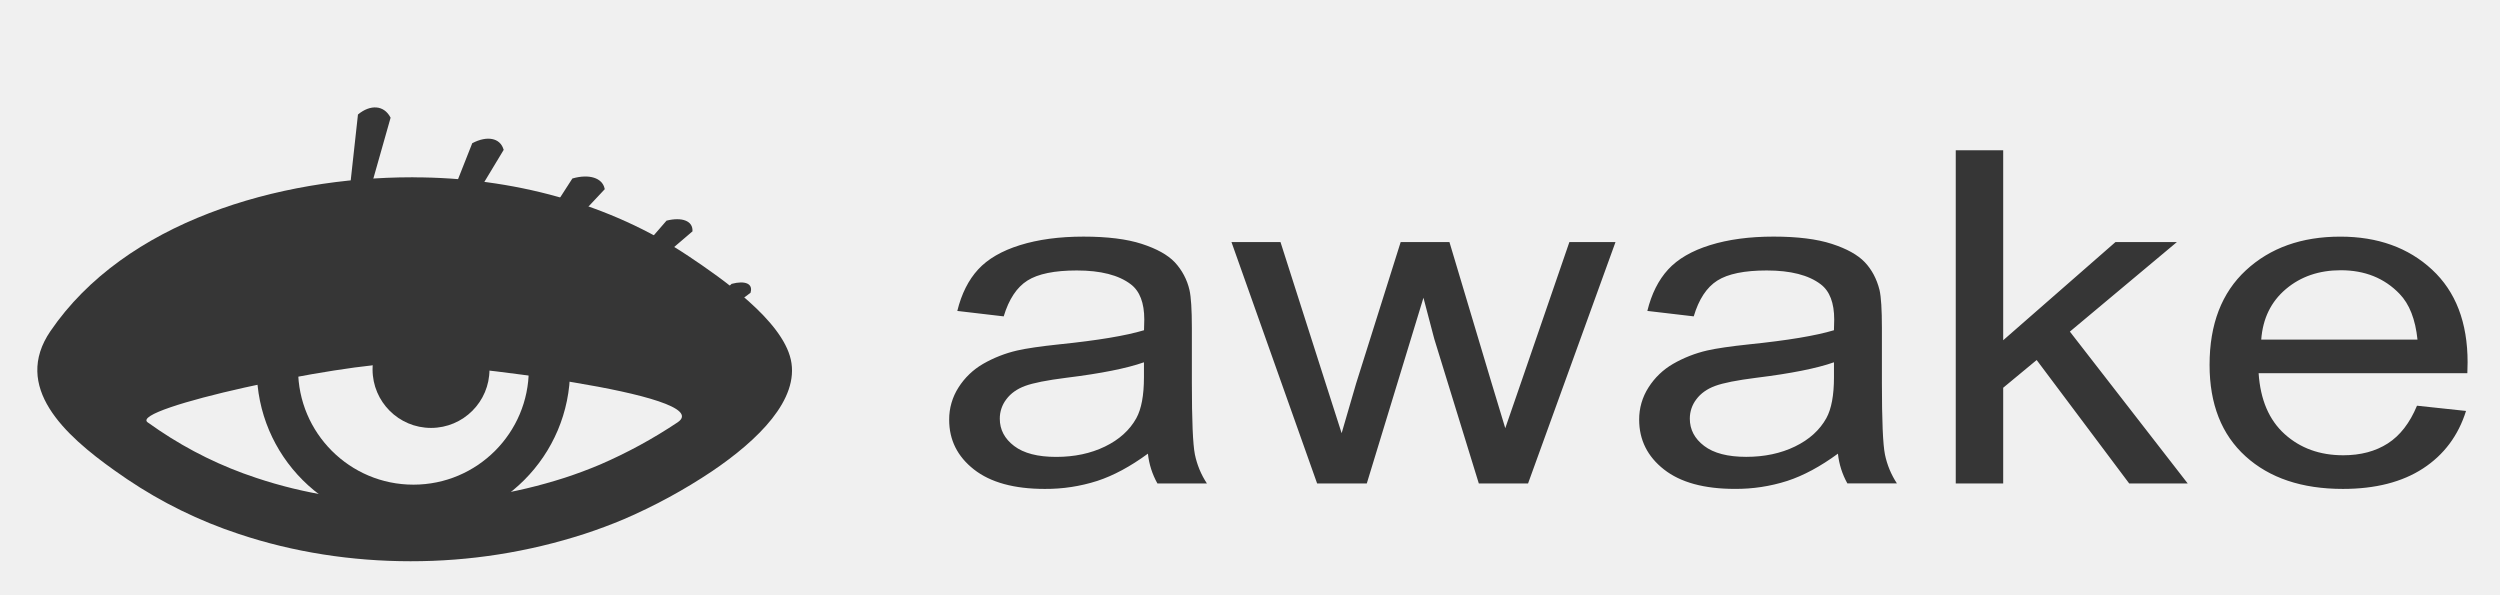
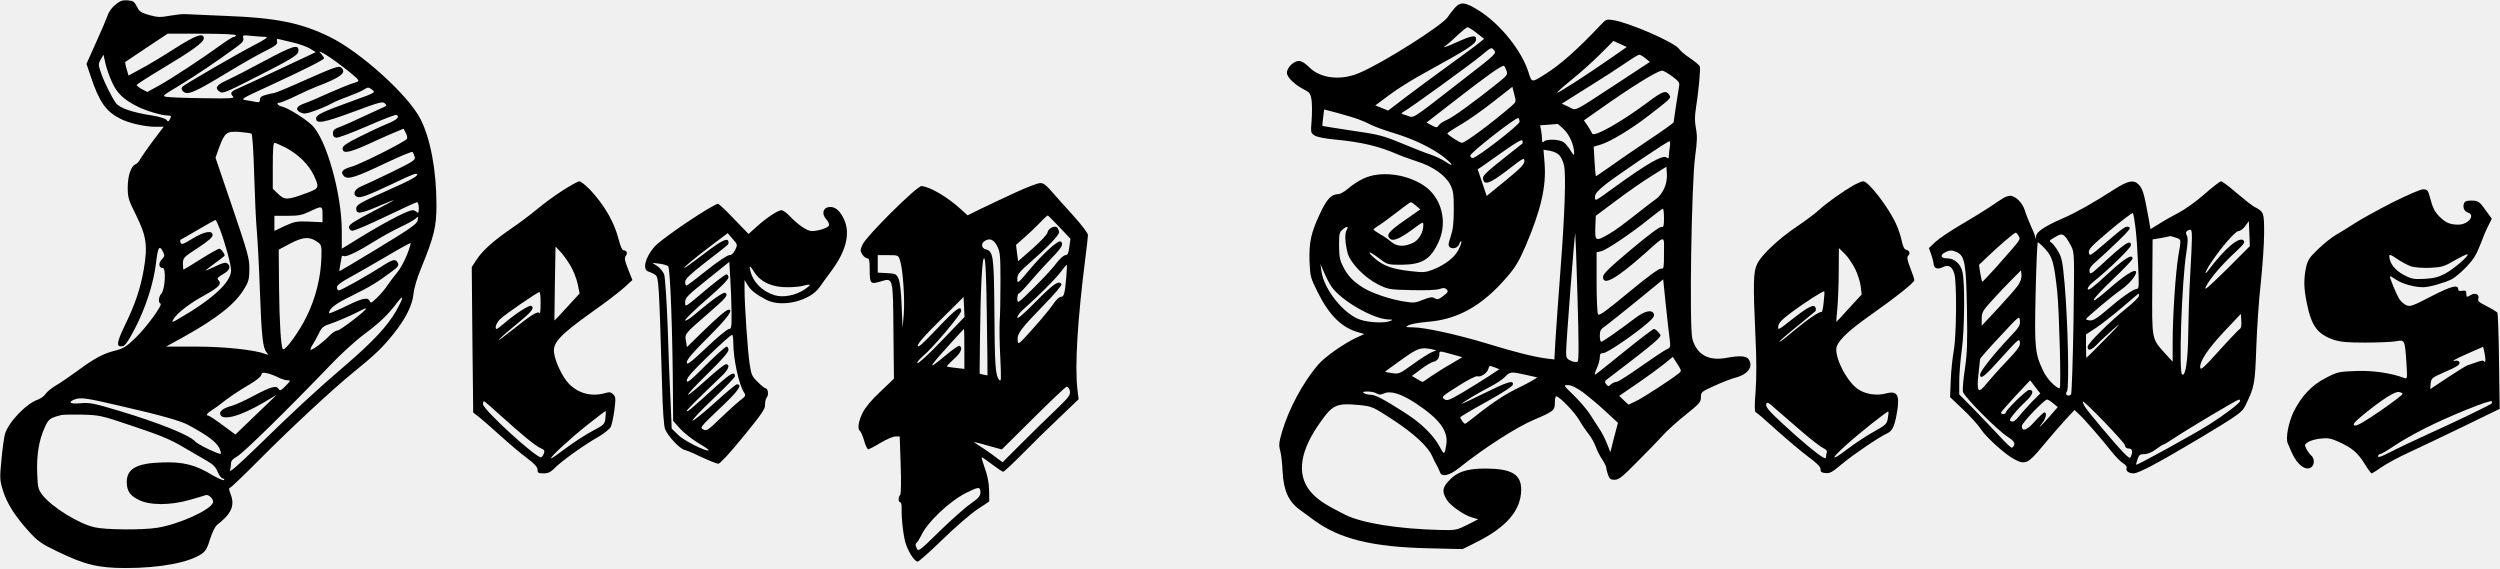
- <svg xmlns="http://www.w3.org/2000/svg" viewBox="0 0 2030 483">
-   <circle cx="328.32" cy="269.5" r="25.29" fill="#fff" />
-   <path d="M328.63 295c36.15 0 255.14 25.28 221.65 47.9a396.64 396.64 0 0 1-63.11 34.36c-9.31 3.93-18.92 7.52-28.61 10.68a411 411 0 0 1-126.22 19.78c-43.44 0-85.26-6.62-124.29-19.69a321 321 0 0 1-78.77-38.58 586.35 586.35 0 0 1-9.36-6.49c-15.84-11.23 155.9-48 207.65-48m8.06-151h-1.06c-108.74 0-233 36.16-293.6 124.9C10 314.2 52.29 353.14 93.16 382.12c3.39 2.4 6.77 4.74 10.1 7a368.89 368.89 0 0 0 90.55 44.43c44.41 14.87 92 22.18 139.53 22.18a456.21 456.21 0 0 0 141.15-22.17q16.49-5.38 32.33-12.07a445 445 0 0 0 71.33-38.82c37.52-25.34 71.17-58.4 64-90.66C635 260 586 226 559.48 208.24 494.84 164.93 415.47 144 335.63 144z" fill="#363636" />
-   <circle cx="349.99" cy="300" r="47.47" fill="#363636" />
-   <circle cx="335.71" cy="299.87" r="110.44" fill="none" stroke="#363636" stroke-miterlimit="10" stroke-width="33.535" />
-   <path d="M932.1 368.37q-21.4 15.69-41.19 22.15a136.37 136.37 0 0 1-42.49 6.48q-37.42 0-57.57-15.8t-20.12-40.33a47.9 47.9 0 0 1 7.6-26.29 57.89 57.89 0 0 1 19.91-19.1A101.15 101.15 0 0 1 826 284.59q11.34-2.58 34.24-5 46.66-4.78 68.7-11.44c.14-4.55.22-7.44.22-8.67q0-20.3-10.92-28.61-14.76-11.25-43.87-11.25-27.18 0-40.13 8.21T815 256.9l-37.67-4.42q5.13-20.86 16.91-33.68t34-19.75q22.25-6.92 51.57-6.92 29.11 0 47.3 5.9t26.75 14.86a49.29 49.29 0 0 1 12 22.61q1.92 8.49 1.93 30.63v44.29q0 46.33 2.46 58.6a67.46 67.46 0 0 0 9.75 23.53h-40.19a63.21 63.21 0 0 1-7.71-24.18zm-3.21-74.19q-21 7.4-62.92 12.55-23.75 3-33.6 6.65t-15.19 10.79a25.61 25.61 0 0 0-5.35 15.83q0 13.29 11.66 22.15t34.14 8.85q22.25 0 39.59-8.4t25.47-23q6.19-11.25 6.2-33.22zM1069.5 392.55l-69.55-196h39.81l36.16 113.13 13.49 42.07q.85-3.13 11.77-40.41l36.17-114.79h39.59l34 113.68 11.34 37.46 13.06-37.83 39-113.31h37.45l-71 196h-40l-36.17-117.38-8.78-33.4-46 150.78zM1492.4 368.37q-21.4 15.69-41.2 22.15a136.3 136.3 0 0 1-42.48 6.46q-37.46 0-57.57-15.78T1331 340.87a47.82 47.82 0 0 1 7.6-26.29 57.86 57.86 0 0 1 19.9-19.1 101.35 101.35 0 0 1 27.72-10.89q11.34-2.58 34.24-5 46.66-4.78 68.7-11.44c.14-4.55.22-7.44.22-8.67q0-20.3-10.92-28.61-14.76-11.25-43.87-11.25-27.18 0-40.13 8.21t-19.15 29.06l-37.67-4.42q5.13-20.86 16.91-33.68t34-19.75q22.26-6.92 51.58-6.92 29.1 0 47.3 5.9t26.75 14.86q8.57 9 12 22.61 1.92 8.49 1.92 30.63v44.29q0 46.33 2.47 58.6a67.46 67.46 0 0 0 9.73 23.53h-40.23a63 63 0 0 1-7.67-24.17zm-3.21-74.19q-21 7.4-62.92 12.55-23.76 3-33.6 6.65t-15.19 10.79a25.61 25.61 0 0 0-5.35 15.78q0 13.29 11.66 22.15t34.13 8.86q22.26 0 39.6-8.4t25.47-23q6.19-11.25 6.2-33.22zM1588.07 392.55V122h38.52v154.28l91.17-79.72h49.87l-86.89 72.71 95.67 123.28h-47.52l-75.12-100.21-27.18 22.51v77.7zM1962.6 329.43l39.81 4.25q-9.42 30.07-34.89 46.69T1902.46 397q-49.86 0-79.08-26.49t-29.21-74.28q0-49.45 29.53-76.77t76.62-27.31q45.59 0 74.48 26.76t28.89 75.29c0 2-.07 4.93-.21 8.86H1834q2.13 32.29 21.18 49.46t47.52 17.16q21.18 0 36.16-9.59t23.74-30.66zm-126.48-53.7H1963q-2.57-24.74-14.55-37.1-18.42-19.19-47.73-19.19-26.54 0-44.62 15.32t-19.98 40.97zM609.43 237.74l-67.73 50.68c-4 3-10 .73-6.56-2.52l58.94-55.41c11.06-2.92 17.41-.09 15.42 6.86zM562.32 187.84l-66.46 56.83c-4 3.39-12 .61-8.82-3.06l54.2-62.47h.06c12.57-3.11 21.24.3 21 8.26zM491.06 153.62l-60.83 64.78c-3.64 3.87-13.52 1.13-10.85-3l45.4-70.48h.06c13.5-3.89 24.27-.5 26.12 8.23zM409 121.67l-48.08 79.7c-2.87 4.76-12.38 3.3-10.44-1.6l33-83.52h.06c12-6.3 22.44-4.27 25.27 4.92zM317.17 95.57l-26.23 92.51c-1.56 5.52-11.3 5.15-10.69-.41l10.42-94.74h.05c10.15-8.35 20.94-7.47 26.15 2.13z" fill="#363636" />
+ <svg xmlns="http://www.w3.org/2000/svg" version="1.0" width="1558pt" height="354pt" viewBox="0 0 1558 354" preserveAspectRatio="xMidYMid meet">
+   <g transform="translate(0,354) scale(0.1,-0.1)" fill="#000000" stroke="none">
+     <path d="M718 3510 c-21 -17 -42 -47 -48 -68 -7 -20 -39 -96 -72 -168 l-59 -132 25 -74 c54 -163 95 -222 186 -268 52 -27 153 -50 217 -50 l53 0 -66 -87 c-36 -49 -72 -100 -80 -114 -7 -15 -20 -29 -28 -32 -29 -11 -49 -69 -50 -142 0 -65 3 -78 53 -178 64 -130 72 -189 47 -336 -21 -121 -55 -220 -118 -349 -51 -106 -55 -136 -16 -130 17 2 35 27 75 103 70 134 120 288 135 414 12 103 21 118 45 70 10 -20 9 -27 -9 -46 -22 -23 -19 -53 6 -53 22 0 15 -133 -8 -159 -18 -20 -21 -58 -6 -63 17 -5 -87 -148 -157 -215 -55 -53 -74 -65 -125 -78 -76 -19 -130 -48 -238 -128 -47 -34 -106 -75 -133 -90 -26 -15 -54 -39 -63 -52 -9 -13 -30 -29 -47 -35 -74 -25 -185 -142 -206 -215 -6 -22 -16 -93 -22 -160 -11 -114 -11 -126 9 -191 25 -82 78 -164 163 -257 53 -59 77 -76 173 -122 172 -84 258 -105 430 -105 215 0 398 35 475 90 22 15 35 38 50 90 13 41 31 78 43 88 91 71 113 121 85 193 -10 25 -12 39 -4 39 5 0 87 78 181 173 198 199 459 442 596 553 128 104 172 146 242 233 77 96 118 179 125 250 3 33 22 99 48 161 80 196 95 256 95 393 0 213 -37 412 -99 534 -74 148 -375 420 -566 513 -180 88 -332 119 -650 131 -126 5 -241 10 -255 11 -14 1 -55 -4 -92 -10 -57 -11 -76 -10 -128 4 -52 15 -62 22 -77 53 -16 31 -23 36 -58 39 -32 2 -47 -3 -77 -28z m752 -190 c0 -5 -6 -10 -13 -10 -7 0 -44 -23 -82 -51 -104 -76 -310 -212 -389 -255 l-68 -37 -35 18 c-18 10 -32 22 -31 26 2 4 68 47 148 95 196 117 270 170 270 195 0 38 -49 21 -185 -66 -73 -47 -167 -103 -209 -125 l-75 -41 -12 41 c-7 22 -10 42 -8 44 2 2 62 42 134 90 l130 86 212 0 c135 0 213 -4 213 -10z m188 -10 c17 0 -9 -18 -81 -55 -95 -49 -420 -237 -440 -255 -15 -13 5 -40 29 -40 32 0 97 34 258 132 72 44 170 100 219 125 75 37 88 47 84 64 -4 15 -1 19 11 15 9 -2 49 -12 88 -21 39 -9 87 -26 106 -38 l36 -22 -217 -102 c-119 -56 -237 -111 -263 -122 -50 -21 -57 -31 -35 -53 11 -11 -20 -13 -182 -10 -108 1 -211 5 -230 8 -33 5 -31 6 75 70 104 63 242 156 352 237 42 30 53 43 48 59 -5 20 -2 20 56 14 34 -3 72 -6 86 -6z m469 -179 c43 -32 86 -68 96 -78 17 -19 16 -20 -24 -32 -23 -7 -89 -34 -148 -60 -58 -27 -127 -56 -153 -65 -53 -19 -61 -40 -23 -58 20 -9 36 -7 87 12 35 12 79 31 98 42 19 11 66 31 105 45 38 14 84 33 100 43 29 18 31 18 54 1 23 -17 22 -18 -111 -66 -202 -73 -238 -90 -238 -114 0 -35 48 -26 237 44 156 58 178 64 191 51 14 -13 12 -16 -14 -27 -16 -7 -72 -33 -124 -57 -52 -25 -115 -53 -140 -62 -36 -13 -45 -21 -45 -41 0 -17 6 -25 21 -27 11 -2 98 31 193 72 95 42 177 73 182 70 22 -13 3 -31 -61 -57 -39 -16 -116 -52 -173 -81 -78 -39 -102 -56 -102 -71 0 -34 38 -28 152 23 59 28 135 61 168 75 l60 25 13 -25 c8 -13 11 -30 9 -37 -7 -17 -293 -161 -350 -176 -54 -15 -68 -33 -43 -58 23 -23 71 -8 262 83 87 41 161 72 165 68 4 -5 10 -18 13 -30 7 -20 -6 -28 -146 -97 -84 -40 -170 -81 -190 -89 -41 -17 -52 -52 -22 -64 22 -8 65 8 232 87 112 54 142 65 142 52 0 -12 -48 -38 -168 -91 -195 -87 -212 -97 -212 -122 0 -34 26 -32 127 11 145 61 143 59 -22 -27 -117 -61 -150 -82 -150 -98 0 -12 8 -21 20 -23 11 -1 104 38 207 88 103 49 191 90 197 90 6 0 11 -17 11 -37 0 -29 -3 -34 -12 -25 -7 7 -19 12 -27 12 -33 0 -210 -95 -403 -217 l-38 -23 0 111 c0 232 -98 578 -187 660 -42 40 -150 107 -183 114 -30 7 -42 25 -17 25 7 0 54 19 103 43 49 24 105 49 124 56 156 59 194 89 155 121 -13 11 -47 -1 -210 -73 -106 -48 -200 -87 -207 -87 -7 0 -30 -5 -50 -11 -28 -7 -38 -15 -38 -30 0 -15 -5 -18 -22 -15 -13 3 -41 8 -62 11 -39 6 -37 8 140 89 217 100 344 164 344 173 0 3 -8 15 -17 26 -18 19 -18 20 14 4 17 -9 67 -43 110 -76z m-1429 -103 c31 -69 73 -109 159 -152 53 -27 152 -56 190 -56 21 0 22 -3 13 -21 -10 -18 -13 -19 -23 -6 -7 9 -45 20 -87 27 -125 19 -206 47 -228 78 -28 40 -72 129 -93 189 -17 50 -17 55 -1 83 l17 29 12 -54 c7 -30 25 -82 41 -117z m869 -321 c6 -4 13 -111 17 -254 4 -136 11 -297 17 -358 5 -60 14 -229 19 -375 10 -278 18 -348 41 -376 13 -16 12 -17 -6 -10 -69 26 -258 46 -433 46 l-187 0 107 59 c214 119 327 209 383 306 25 41 29 60 29 119 1 64 -10 102 -105 382 l-106 311 22 62 c35 95 47 104 126 99 37 -3 71 -8 76 -11z m217 -89 c77 -42 140 -104 172 -171 35 -77 34 -81 -45 -110 -118 -44 -137 -45 -177 -6 l-34 33 0 143 c0 98 3 143 11 143 6 0 39 -15 73 -32z m226 -415 l0 -48 -85 4 c-77 3 -90 0 -150 -27 l-65 -31 0 47 0 47 83 0 c68 0 91 5 137 27 77 37 80 36 80 -19z m592 -38 c-3 -20 -50 -53 -243 -170 -132 -80 -241 -145 -243 -145 -2 0 0 19 5 43 4 23 8 45 9 49 0 4 6 5 14 2 17 -6 91 30 201 99 44 27 112 64 150 82 39 18 79 40 90 49 11 8 21 16 21 16 1 0 -1 -11 -4 -25z m-1232 -52 c35 -93 70 -223 70 -258 0 -73 -114 -179 -324 -300 -42 -25 -47 -26 -38 -9 21 39 98 100 195 153 95 53 112 72 86 98 -8 8 1 17 30 34 42 23 52 48 28 67 -10 9 -29 4 -75 -18 -34 -16 -62 -28 -62 -26 0 1 27 22 60 46 33 24 60 45 60 47 0 14 -23 43 -33 43 -7 0 -59 -29 -116 -65 -57 -36 -105 -65 -107 -65 -2 0 -4 17 -4 38 1 36 4 39 93 97 65 43 92 66 92 80 0 32 -52 23 -127 -23 -57 -35 -67 -38 -73 -24 -3 9 -2 18 2 19 5 2 53 30 108 62 55 32 103 59 107 60 4 1 16 -25 28 -56z m610 -82 c23 -17 25 -24 23 -92 -3 -125 -35 -256 -93 -373 -45 -93 -134 -215 -147 -202 -12 12 -22 169 -24 386 l-2 234 73 39 c81 42 120 44 170 8z m556 -80 c-15 -37 -41 -86 -59 -107 -18 -21 -45 -57 -60 -79 -14 -23 -45 -58 -67 -80 -33 -32 -40 -36 -46 -22 -10 27 -45 20 -152 -33 -56 -27 -102 -46 -102 -42 2 29 38 58 139 107 112 55 162 85 253 153 39 29 45 38 37 54 -14 27 -31 23 -106 -26 -91 -58 -248 -146 -262 -146 -6 0 -11 9 -11 19 0 14 24 32 83 64 45 25 147 83 227 130 79 47 146 84 149 82 2 -3 -8 -36 -23 -74z m-67 -348 c-55 -96 -144 -192 -324 -346 -165 -141 -317 -281 -548 -507 -120 -116 -168 -158 -163 -140 3 14 6 34 6 45 0 13 13 27 37 40 37 19 329 306 578 566 66 70 163 158 216 197 94 70 147 120 203 195 45 59 43 35 -5 -50z m-189 13 c0 -13 -161 -136 -177 -136 -11 0 -32 -14 -49 -31 -34 -37 -103 -89 -117 -89 -5 0 -1 12 9 28 10 15 28 47 40 72 19 40 28 48 75 63 30 10 90 35 134 56 92 45 85 42 85 37z m-548 -427 c21 -11 47 -19 60 -19 20 0 20 -2 -12 -35 -28 -29 -36 -32 -43 -20 -14 25 -45 17 -151 -39 -55 -30 -119 -59 -141 -65 -54 -14 -80 -34 -72 -55 16 -40 127 -9 273 77 l79 47 -129 -124 -129 -124 -80 59 c-44 33 -84 59 -89 59 -17 0 -7 16 20 32 15 9 55 38 89 65 34 26 96 67 138 91 45 26 79 52 82 63 5 17 11 19 37 13 17 -3 48 -15 68 -25z m-981 -179 c256 -59 378 -93 427 -121 116 -63 168 -102 188 -140 8 -17 13 -34 10 -37 -8 -7 -143 58 -159 76 -32 39 -228 118 -479 193 -154 46 -179 51 -235 46 -64 -6 -84 5 -40 23 39 15 70 11 288 -40z m84 -128 c165 -55 232 -83 310 -130 55 -32 122 -71 148 -86 35 -20 52 -38 63 -66 9 -21 23 -40 32 -42 10 -2 13 -6 7 -10 -5 -3 -39 12 -75 33 -104 63 -179 82 -313 77 -155 -5 -216 -39 -217 -120 0 -57 18 -85 74 -113 69 -35 195 -35 316 -1 47 13 92 27 101 30 19 8 54 -27 46 -47 -18 -47 -214 -135 -347 -156 -92 -15 -324 -13 -391 3 -101 23 -269 128 -326 203 -25 33 -28 46 -31 130 -5 113 10 208 45 285 26 58 32 63 108 82 11 2 70 3 130 2 107 -3 116 -5 320 -74z" />
+     <path d="M1645 3159 c-93 -50 -198 -104 -233 -120 -66 -30 -77 -50 -39 -73 14 -9 47 4 180 72 274 139 307 159 307 187 0 41 -33 31 -215 -66z" />
+     <path d="M9068 3493 c-13 -16 -35 -42 -46 -60 -38 -54 -404 -286 -552 -348 -114 -49 -242 -34 -311 36 -25 25 -47 39 -64 39 -33 0 -75 -41 -75 -74 0 -27 49 -75 109 -105 34 -18 39 -25 45 -67 3 -27 3 -82 0 -125 -6 -74 -6 -77 18 -93 15 -10 65 -20 132 -26 162 -16 265 -40 384 -91 26 -12 81 -31 123 -45 96 -30 175 -85 206 -143 20 -39 23 -58 23 -156 0 -84 -5 -126 -19 -168 -16 -47 -17 -58 -6 -67 19 -16 52 -4 60 21 4 11 9 18 12 15 3 -3 -4 -25 -16 -49 -24 -50 -83 -96 -160 -127 -47 -18 -61 -19 -138 -10 -113 12 -171 33 -222 77 -59 50 -43 53 22 4 53 -40 55 -41 138 -41 132 1 184 32 235 144 57 126 17 277 -93 350 -110 73 -271 92 -374 44 -31 -14 -74 -42 -96 -62 -23 -20 -51 -36 -64 -36 -42 0 -71 -31 -114 -124 -55 -116 -68 -178 -64 -297 4 -91 6 -101 51 -190 71 -144 151 -222 254 -250 l36 -11 -50 -23 c-78 -36 -195 -119 -237 -167 -95 -111 -184 -277 -226 -421 -19 -65 -20 -83 -11 -115 6 -20 13 -79 15 -129 6 -118 36 -187 105 -238 26 -19 65 -48 87 -64 162 -120 365 -170 720 -178 l210 -5 80 40 c193 95 285 202 285 331 0 95 -59 130 -220 131 -123 0 -183 -21 -238 -84 -34 -39 -35 -65 -4 -113 21 -34 107 -94 153 -107 l41 -12 -68 -35 c-65 -32 -72 -34 -164 -32 -270 7 -488 42 -597 95 -111 56 -158 85 -199 126 -103 102 -93 250 30 430 91 133 110 142 265 127 72 -8 79 -11 200 -90 133 -87 219 -167 245 -225 8 -19 22 -46 30 -60 8 -14 17 -33 20 -43 10 -32 59 -21 118 26 153 123 363 258 472 303 116 49 126 57 126 104 0 22 3 40 8 40 20 0 114 -97 143 -147 18 -31 44 -70 59 -87 14 -17 34 -52 44 -78 9 -26 28 -63 42 -83 13 -20 24 -42 24 -49 0 -7 5 -27 11 -45 9 -25 16 -31 41 -31 26 0 49 18 142 113 62 61 134 136 160 165 26 29 90 87 142 128 85 68 94 78 94 108 0 32 3 35 83 71 45 21 104 44 131 51 81 21 116 71 82 117 -15 19 -57 22 -135 7 -113 -21 -185 18 -214 117 -20 69 -6 964 17 1137 13 95 14 129 5 176 -8 43 -8 75 0 126 16 100 30 246 24 261 -3 7 -30 30 -60 50 -30 20 -61 46 -69 58 -26 40 -307 163 -412 180 -40 6 -44 5 -78 -32 -142 -150 -248 -245 -344 -305 -85 -54 -84 -54 -104 10 -41 134 -177 304 -311 387 -83 52 -111 56 -147 18z m135 -159 l46 -36 -27 -22 c-15 -13 -103 -78 -197 -146 -93 -68 -216 -158 -272 -201 l-102 -78 -40 16 -40 16 87 65 c47 36 156 104 242 150 232 127 295 167 298 191 6 36 -21 33 -124 -14 -59 -27 -87 -36 -69 -23 17 12 53 44 80 70 28 26 55 48 61 48 6 0 32 -16 57 -36z m849 -147 c-163 -114 -343 -229 -348 -225 -2 3 37 38 88 79 51 41 131 112 178 159 l85 85 42 -19 41 -19 -86 -60z m-928 -138 c-345 -268 -308 -244 -356 -229 -37 11 -40 13 -22 23 38 20 423 299 485 351 63 53 64 53 80 33 16 -20 11 -25 -187 -178z m1130 128 l28 -23 -198 -130 c-292 -191 -257 -174 -308 -150 l-43 20 161 101 c89 55 195 124 236 152 41 29 80 52 85 52 6 1 23 -9 39 -22z m-866 -75 c9 -27 6 -31 -52 -78 -150 -120 -284 -217 -319 -231 -21 -9 -43 -23 -50 -33 -12 -17 -14 -17 -45 -1 l-32 17 144 112 c217 169 318 242 338 242 3 0 10 -13 16 -28z m1033 -38 c41 -30 48 -39 43 -62 -8 -47 -34 -217 -34 -224 0 -4 -75 -58 -166 -118 -91 -61 -199 -136 -241 -166 -42 -30 -77 -53 -78 -52 -1 2 -5 44 -8 94 l-5 90 44 13 c59 18 188 95 299 181 140 108 141 109 128 128 -19 32 -43 24 -135 -46 -165 -123 -337 -220 -346 -194 -2 6 -14 27 -27 47 l-24 35 97 68 c199 141 362 242 391 242 7 0 35 -16 62 -36z m-1004 -187 c-119 -103 -286 -227 -306 -227 -14 0 -91 50 -91 59 1 3 38 28 83 54 45 26 136 90 202 142 l120 94 12 -47 c13 -47 12 -47 -20 -75z m-950 -81 c23 -8 59 -24 80 -35 21 -11 83 -33 138 -50 124 -37 243 -95 313 -150 60 -48 65 -66 8 -27 -20 13 -60 32 -89 42 -29 9 -110 41 -182 71 -119 49 -144 55 -310 79 -99 15 -181 28 -183 29 -2 2 0 25 4 53 l6 50 87 -23 c47 -13 105 -30 128 -39z m1003 -15 c0 -19 -268 -226 -292 -226 -7 0 -14 7 -15 15 -2 17 286 242 299 234 4 -3 8 -13 8 -23z m274 -45 c36 -33 66 -101 66 -150 0 -17 -4 -14 -21 14 -11 19 -31 43 -42 52 -26 20 -107 24 -125 6 -9 -9 -12 -6 -12 14 0 14 -3 39 -6 56 l-6 31 53 4 c30 2 55 4 55 5 1 1 18 -13 38 -32z m-256 -90 c-1 -1 -58 -46 -126 -100 -98 -78 -123 -102 -120 -119 6 -45 42 -32 153 53 98 76 105 80 105 56 0 -20 -23 -44 -117 -121 l-118 -96 -28 83 -28 83 23 15 c12 8 74 52 138 97 82 58 116 77 118 66 2 -8 2 -16 0 -17z m918 -23 c-3 -21 -6 -46 -6 -57 0 -14 -3 -16 -13 -8 -23 20 -119 -35 -337 -193 -113 -82 -110 -81 -110 -51 0 18 17 38 66 77 75 59 384 268 398 269 5 0 6 -17 2 -37z m-685 -54 c10 -13 22 -40 26 -59 13 -59 5 -300 -22 -650 -14 -184 -28 -386 -32 -448 l-6 -112 -51 6 c-85 12 -192 39 -369 93 -185 56 -388 101 -463 101 -47 1 -48 1 -24 14 14 7 65 16 113 20 190 14 343 99 497 278 54 62 76 99 118 196 95 223 129 370 118 512 l-7 87 42 -7 c26 -5 49 -17 60 -31z m651 -202 c-11 -25 -32 -53 -46 -63 -15 -11 -50 -37 -78 -59 -141 -111 -177 -138 -224 -165 -80 -46 -85 -43 -82 43 l3 72 127 95 c69 52 168 121 220 153 l93 58 3 -45 c2 -29 -4 -62 -16 -89z m-1547 -109 l26 -23 -100 -70 c-99 -69 -115 -91 -87 -114 19 -16 63 3 144 63 62 46 62 46 62 20 0 -42 -29 -91 -63 -107 -56 -26 -100 -25 -136 5 -17 15 -49 37 -71 49 -22 13 -40 25 -40 29 0 3 13 13 28 22 16 9 66 46 113 82 46 36 87 66 91 66 4 0 19 -10 33 -22z m1545 -78 c0 -48 -3 -58 -15 -54 -9 4 -78 -47 -190 -141 -137 -115 -175 -152 -175 -171 0 -58 82 -12 258 144 136 121 122 120 122 4 0 -90 -2 -100 -17 -96 -12 3 -79 -45 -202 -147 -140 -116 -185 -149 -192 -138 -5 8 -9 98 -9 200 l0 187 28 6 c34 8 191 114 297 200 44 35 83 65 88 65 4 1 7 -26 7 -59z m-1979 -77 c-12 -23 -8 -81 8 -142 18 -62 106 -152 190 -194 63 -31 71 -32 208 -35 86 -2 156 0 174 7 24 8 34 8 45 -3 11 -12 8 -18 -21 -40 -29 -22 -37 -25 -53 -15 -16 10 -30 8 -73 -9 -48 -20 -61 -21 -119 -11 -85 13 -200 52 -253 85 -63 39 -96 73 -125 129 -22 42 -26 63 -27 133 0 76 2 85 24 103 28 23 37 19 22 -8z m1440 -412 c8 -277 9 -395 1 -403 -7 -7 -19 -6 -41 3 -27 12 -31 19 -31 54 -1 45 53 745 57 741 1 -1 8 -179 14 -395z m-1532 61 c62 -87 260 -201 355 -203 26 0 28 -2 11 -9 -34 -15 -130 -11 -186 7 -103 33 -229 189 -244 304 l-6 44 24 -56 c13 -31 34 -70 46 -87z m2106 -322 c7 -54 6 -56 -20 -68 -15 -7 -87 -55 -161 -107 -73 -52 -141 -95 -150 -95 -10 0 -25 -7 -34 -15 -15 -14 -18 -14 -30 0 -8 9 -9 19 -4 24 5 4 74 57 154 118 80 61 156 123 169 137 24 25 24 26 6 46 -10 11 -22 20 -28 20 -5 0 -87 -62 -181 -138 -94 -76 -176 -142 -183 -146 -7 -4 -4 11 7 36 11 24 20 55 20 71 0 21 5 27 23 27 23 0 193 116 276 188 32 27 43 43 38 55 -11 30 -57 20 -116 -25 -107 -81 -203 -148 -212 -148 -5 0 -9 17 -9 38 0 31 6 41 33 59 17 12 106 83 197 157 l165 135 16 -157 c9 -86 20 -182 24 -212z m-1485 -66 l32 -7 -32 -13 c-17 -8 -70 -41 -116 -75 -82 -59 -87 -61 -130 -54 -25 3 -44 8 -42 9 1 2 48 35 103 75 101 72 118 78 185 65z m129 -32 l64 -18 -74 -44 c-41 -23 -95 -58 -122 -76 -26 -19 -49 -34 -52 -34 -2 0 -18 8 -35 19 l-31 18 56 42 c31 23 65 44 77 46 24 5 38 22 38 48 0 21 0 21 79 -1z m1414 -118 c-51 -41 -224 -153 -266 -173 l-48 -23 -29 27 -29 28 108 74 c59 40 134 95 167 121 l59 48 28 -44 c27 -42 27 -45 10 -58z m-1147 36 l28 -11 -65 -43 c-35 -23 -108 -68 -161 -100 -89 -52 -100 -56 -118 -43 -18 13 -13 18 87 81 61 39 112 65 121 61 19 -7 59 19 67 45 7 23 6 23 41 10z m193 -46 l72 -16 -31 -19 c-17 -11 -68 -37 -113 -59 -69 -34 -157 -94 -283 -195 -25 -20 -26 -20 -40 -1 -8 11 -14 22 -14 25 0 4 73 47 162 96 99 55 164 97 166 108 6 30 -31 19 -177 -53 -77 -38 -141 -68 -141 -66 0 6 114 74 179 107 35 18 75 45 90 60 31 33 37 34 130 13z m355 -108 c33 -25 96 -77 140 -118 l79 -73 -24 -91 -23 -92 -22 55 c-12 30 -33 71 -47 91 -13 21 -41 62 -60 93 -20 30 -66 83 -101 117 -64 62 -64 62 -34 62 20 0 51 -15 92 -44z m-1285 -8 c15 -9 25 -9 46 0 41 19 108 -2 199 -62 144 -95 201 -170 190 -251 -10 -70 -14 -73 -39 -24 -39 75 -118 153 -226 221 -136 86 -179 108 -209 108 -14 0 -32 5 -40 10 -11 7 -5 10 23 10 20 0 46 -5 56 -12z" />
+     <path d="M3505 2352 c-50 -32 -119 -83 -155 -113 -36 -30 -105 -83 -155 -117 -117 -80 -186 -141 -224 -199 l-31 -47 4 -453 5 -454 35 -27 c19 -15 79 -67 133 -116 54 -49 128 -112 166 -140 48 -36 67 -57 67 -73 0 -20 5 -23 38 -23 29 0 44 8 70 34 40 42 189 148 275 196 34 20 67 47 74 61 6 13 16 60 22 104 9 71 8 82 -7 97 -14 15 -24 16 -52 8 -84 -24 -167 -2 -227 61 -38 40 -83 135 -90 190 -9 62 35 110 226 247 91 64 187 137 213 162 l49 45 -27 68 c-21 53 -24 70 -14 82 13 16 6 35 -14 35 -8 0 -20 26 -30 66 -28 110 -88 214 -179 312 -28 28 -57 52 -66 52 -9 0 -57 -26 -106 -58z m48 -464 c19 -31 40 -84 47 -117 l12 -60 -78 -85 c-43 -47 -78 -85 -79 -83 0 1 1 105 3 231 l4 229 28 -29 c16 -16 44 -55 63 -86z m-184 -240 c0 -40 -3 -67 -6 -61 -7 19 -50 -7 -171 -104 -59 -47 -96 -74 -82 -59 14 16 67 62 118 103 86 70 104 94 83 107 -11 7 -93 -45 -158 -100 -28 -24 -54 -44 -57 -44 -16 0 -3 39 22 62 31 30 232 168 244 168 4 0 8 -33 7 -72z m-251 -696 c129 -117 220 -192 253 -206 22 -9 25 -15 18 -34 -5 -12 -13 -22 -18 -22 -35 0 -361 298 -361 331 0 10 3 19 6 19 3 0 49 -40 102 -88z m655 -17 c-4 -39 -8 -42 -79 -80 -41 -21 -116 -70 -166 -107 -50 -38 -92 -67 -94 -65 -8 7 123 127 230 212 60 47 109 85 111 83 1 -2 0 -21 -2 -43z" />
+     <path d="M11554 2387 c-71 -41 -168 -110 -214 -152 -25 -23 -87 -70 -138 -104 -115 -77 -224 -179 -251 -235 -25 -50 -26 -125 -11 -453 7 -139 7 -255 1 -340 -7 -86 -7 -129 0 -132 6 -1 65 -52 132 -113 67 -60 156 -135 198 -166 54 -40 76 -63 75 -77 -1 -16 6 -21 31 -23 27 -3 43 6 99 54 68 57 236 172 286 194 30 14 44 41 58 119 22 118 6 149 -66 129 -60 -16 -129 -5 -177 28 -74 52 -153 216 -129 269 21 45 78 98 196 182 173 122 286 212 286 227 0 7 -11 41 -25 76 -17 43 -22 67 -15 74 16 16 12 33 -9 39 -14 3 -22 20 -30 58 -6 30 -22 77 -36 106 -47 103 -171 263 -203 263 -10 0 -35 -11 -58 -23z m7 -522 c16 -33 32 -83 35 -110 l6 -50 -79 -86 c-43 -48 -79 -86 -79 -85 -1 0 2 42 7 91 4 50 8 153 8 229 l1 140 36 -35 c19 -18 48 -61 65 -94z m-196 -210 c-3 -36 -10 -63 -14 -60 -11 6 -81 -41 -175 -119 -43 -37 -81 -66 -85 -66 -7 1 25 29 136 119 43 35 82 67 86 71 4 4 5 14 1 23 -9 24 -45 6 -147 -74 -84 -66 -88 -69 -85 -43 2 21 21 41 78 84 83 62 203 140 209 134 2 -2 0 -33 -4 -69z m-132 -808 c56 -48 114 -93 130 -100 16 -7 25 -17 22 -25 -3 -8 -5 -20 -5 -28 0 -11 -4 -12 -19 -4 -35 18 -143 109 -253 211 -83 77 -105 103 -101 119 5 18 12 14 64 -33 33 -28 105 -91 162 -140z m532 86 c-6 -35 -12 -41 -85 -82 -43 -23 -120 -74 -170 -112 -103 -79 -104 -61 -2 30 88 79 255 211 260 206 2 -2 1 -21 -3 -42z" />
+     <path d="M13178 2361 c-132 -85 -240 -146 -321 -181 -111 -48 -167 -85 -168 -112 -1 -20 -2 -21 -6 -3 -2 11 -15 43 -28 70 -12 28 -29 69 -36 93 -14 48 -59 92 -92 92 -12 0 -34 -8 -48 -18 -15 -9 -51 -33 -80 -53 -30 -20 -109 -69 -176 -108 -67 -39 -140 -88 -162 -109 l-40 -38 14 -39 c8 -22 14 -47 15 -56 0 -30 24 -41 55 -25 38 20 61 6 75 -42 15 -56 13 -381 -4 -476 -8 -45 -17 -128 -19 -186 l-4 -105 79 -75 c44 -41 95 -97 113 -125 35 -52 151 -157 208 -187 68 -36 86 -28 175 80 44 53 107 126 140 162 l60 65 27 -25 c35 -32 146 -160 204 -234 25 -31 57 -64 72 -73 17 -10 25 -22 22 -31 -7 -17 14 -32 44 -32 31 0 158 68 408 217 248 149 267 163 288 205 57 118 60 133 68 358 4 118 16 301 28 405 11 105 21 244 21 311 0 131 -1 134 -61 165 -15 8 -64 47 -110 86 -46 40 -90 73 -97 73 -7 0 -54 -36 -105 -81 -51 -45 -123 -96 -162 -116 -38 -20 -93 -50 -121 -69 l-52 -32 -16 91 c-24 130 -33 160 -56 185 -31 34 -67 27 -152 -27z m131 -246 c6 -49 13 -154 16 -232 6 -120 5 -143 -7 -143 -22 0 -97 -53 -186 -130 -58 -50 -86 -68 -106 -67 -14 1 -26 5 -26 8 0 8 169 150 218 183 53 36 103 98 93 114 -10 16 -73 -25 -178 -117 -129 -112 -106 -65 32 66 69 65 125 124 125 131 0 33 -49 3 -157 -97 -84 -78 -119 -105 -122 -93 -2 9 12 28 35 46 95 76 234 211 234 228 0 38 -36 15 -182 -120 -67 -61 -73 -65 -76 -43 -3 18 9 34 50 69 29 26 89 81 133 124 64 62 76 78 63 83 -20 8 -32 0 -156 -107 -85 -73 -90 -76 -94 -53 -4 21 14 40 131 139 75 63 139 111 143 108 4 -4 11 -47 17 -97z m566 -255 c-119 -117 -143 -137 -127 -105 26 51 96 133 181 212 54 50 64 64 53 74 -26 28 -116 -48 -220 -186 -32 -43 -16 0 22 55 61 91 147 190 166 190 11 0 30 14 42 31 l23 31 3 -78 3 -78 -146 -146z m-215 198 c0 -29 -5 -136 -11 -238 -6 -102 -11 -264 -12 -360 -2 -170 -17 -268 -38 -254 -22 13 -2 582 26 758 10 64 11 95 3 109 -7 15 -7 22 3 28 25 16 29 10 29 -43z m-1080 11 c13 -23 21 -12 -139 -193 -47 -52 -86 -94 -88 -92 -2 2 -7 26 -12 54 l-8 51 51 49 c74 71 169 152 178 152 4 0 12 -9 18 -21z m292 -6 c9 -10 25 -36 36 -58 20 -40 20 -51 14 -475 -4 -239 -11 -440 -15 -447 -4 -7 -14 -10 -22 -7 -12 5 -12 10 -3 27 14 26 5 431 -15 664 -13 143 -17 167 -41 207 -14 25 -34 49 -43 55 -14 8 -12 12 18 30 41 25 52 26 71 4z m687 -4 c36 -13 35 -5 16 -116 -17 -105 -35 -371 -35 -538 l0 -119 -45 49 c-87 96 -84 84 -82 418 l2 295 55 9 c30 6 55 11 56 12 1 0 15 -4 33 -10z m-812 -72 c44 -48 54 -84 74 -267 12 -119 25 -600 15 -600 -22 0 -79 59 -100 103 -54 112 -58 144 -50 490 4 174 10 317 14 317 4 0 25 -19 47 -43z m-553 -18 c51 -24 59 -69 64 -354 4 -214 1 -281 -13 -376 -10 -64 -15 -127 -12 -141 8 -31 211 -236 276 -278 37 -24 47 -37 44 -51 -3 -10 -10 -19 -16 -19 -5 0 -40 32 -76 72 -36 39 -108 114 -158 166 l-93 94 0 82 c0 44 7 133 16 196 17 126 20 420 4 485 -11 51 -50 85 -96 85 -40 0 -46 21 -11 38 29 14 41 14 71 1z m382 -208 c-15 -21 -71 -85 -126 -144 l-100 -107 0 44 c0 40 6 50 72 122 40 44 95 102 123 129 l50 50 3 -28 c2 -19 -6 -42 -22 -66z m754 -65 c0 -8 -33 -40 -72 -72 -112 -90 -248 -225 -248 -245 0 -29 23 -23 61 17 18 20 66 63 104 97 51 44 38 28 -50 -61 -66 -67 -121 -122 -122 -122 -2 0 -3 33 -3 73 l0 73 63 41 c34 23 107 80 162 127 55 47 101 86 102 86 2 0 3 -6 3 -14z m627 -207 c-7 -5 -65 -65 -128 -135 -92 -103 -115 -123 -117 -106 -6 38 49 120 152 229 l101 107 3 -44 c2 -29 -1 -46 -11 -51z m-1434 -52 c-95 -100 -183 -211 -183 -231 0 -35 29 -12 135 107 103 114 110 120 113 94 3 -23 -11 -43 -83 -119 -48 -50 -104 -113 -125 -139 -52 -66 -63 -52 -50 62 5 46 10 88 10 92 0 4 55 67 123 139 121 131 122 132 125 99 3 -28 -5 -41 -65 -104z m141 -400 c-27 -29 -64 -69 -81 -91 -22 -27 -36 -37 -48 -32 -14 5 -13 11 14 44 16 21 51 58 76 81 45 42 54 71 20 71 -16 0 -145 -126 -145 -141 0 -5 -7 -9 -15 -9 -8 0 -15 3 -15 8 0 4 41 51 91 105 l91 97 31 -41 32 -41 -51 -51z m132 -11 l28 -23 -54 -62 c-56 -63 -78 -81 -41 -35 22 27 28 64 12 64 -5 0 -32 -25 -60 -56 -49 -56 -81 -67 -81 -29 0 19 140 165 157 165 7 0 24 -11 39 -24z m1164 15 c0 -13 -98 -87 -196 -149 -96 -60 -446 -253 -451 -248 -2 1 2 17 8 34 9 27 16 32 43 32 20 0 47 11 72 30 21 16 43 30 47 30 4 0 36 19 70 42 74 50 389 238 400 238 4 0 7 -4 7 -9z m-718 -275 c2 -13 10 -21 22 -21 23 0 29 -14 18 -44 -7 -21 -9 -20 -46 16 -48 48 -231 265 -245 292 -6 11 -11 23 -11 28 0 16 259 -252 262 -271z" />
+     <path d="M6330 2341 c-69 -31 -164 -77 -213 -100 l-87 -43 -43 39 c-83 76 -196 142 -245 143 -29 0 -340 -308 -366 -363 -16 -35 -16 -40 -2 -63 9 -13 23 -24 31 -24 12 0 15 -15 15 -67 0 -91 4 -96 65 -78 82 25 80 33 83 -311 l3 -294 -85 -81 c-54 -50 -94 -99 -110 -131 -26 -53 -34 -102 -17 -113 5 -3 17 -30 26 -60 8 -30 20 -55 26 -55 5 0 40 18 76 40 37 22 79 40 93 40 l27 0 6 -177 c4 -108 2 -182 -3 -187 -13 -13 -13 -46 0 -46 6 0 10 -17 9 -37 -2 -66 12 -187 28 -228 19 -54 55 -105 72 -105 7 0 77 62 155 138 77 75 175 160 216 187 l75 50 -1 70 c-1 47 -10 93 -27 138 -13 37 -22 67 -18 67 3 0 33 -21 65 -45 33 -25 63 -45 68 -45 5 0 62 53 126 118 64 65 168 167 231 226 l113 108 -7 57 c-18 144 0 440 50 831 8 63 15 124 15 135 0 12 -38 62 -92 122 -51 56 -112 124 -136 152 -33 38 -50 51 -70 50 -15 0 -83 -26 -152 -58z m273 -217 l68 -72 -7 -51 c-5 -40 -11 -51 -24 -51 -10 0 -34 -21 -54 -47 -19 -27 -82 -95 -140 -153 -104 -103 -106 -104 -106 -72 0 17 4 32 8 32 5 0 39 35 75 78 36 42 95 107 131 144 64 65 77 90 56 103 -16 10 -110 -75 -194 -176 -74 -88 -76 -89 -76 -57 0 29 11 42 85 107 101 88 175 165 175 183 0 7 -4 19 -9 27 -13 20 -58 0 -63 -28 -2 -12 -43 -56 -93 -100 l-90 -79 -7 51 -6 51 51 45 c29 25 72 66 97 92 25 27 47 47 50 46 3 -1 36 -34 73 -73z m-388 -119 c18 -36 20 -60 20 -220 0 -99 -2 -211 -5 -250 -2 -38 -1 -140 4 -225 6 -139 6 -153 -8 -136 -23 28 -27 93 -29 436 -3 338 -7 364 -54 376 -27 7 -31 38 -5 53 31 19 56 8 77 -34z m-606 -88 c18 -54 31 -245 23 -337 l-7 -85 -6 140 c-3 90 -11 151 -20 170 -13 28 -19 30 -72 33 l-57 3 0 54 0 55 64 0 c64 0 64 0 75 -33z m541 -355 c3 -196 5 -358 4 -360 -1 -2 -12 0 -25 3 l-24 6 2 202 c4 346 14 530 27 517 8 -7 13 -121 16 -368z m495 251 c-9 -105 -14 -123 -34 -123 -10 0 -31 -20 -47 -45 -16 -24 -72 -92 -124 -150 -94 -105 -95 -106 -98 -75 -4 40 19 71 166 222 63 64 111 121 107 127 -15 26 -48 4 -158 -107 -78 -79 -117 -113 -117 -100 0 10 19 35 43 55 91 81 190 180 225 225 20 27 38 48 40 48 2 0 1 -35 -3 -77z m-776 -396 c-77 -81 -146 -144 -151 -140 -6 3 8 21 31 41 60 49 241 263 241 284 0 38 -32 14 -149 -109 -91 -96 -121 -123 -121 -107 0 15 47 68 143 162 l142 141 3 -62 3 -62 -142 -148z m141 -52 l0 -124 -52 6 c-29 3 -55 7 -57 9 -2 2 17 22 42 45 45 39 59 71 37 84 -5 3 -42 -22 -82 -56 -118 -98 -118 -89 -2 40 59 66 110 121 111 121 2 0 3 -56 3 -125z m654 -251 c12 -31 5 -42 -81 -125 -49 -46 -144 -139 -212 -207 l-123 -123 -52 39 c-28 21 -68 49 -88 61 -21 13 -38 24 -38 26 0 1 39 -8 86 -22 l87 -24 197 195 c108 108 202 196 207 196 6 0 14 -7 17 -16z m-554 -642 c0 -23 -11 -36 -62 -72 -35 -24 -122 -102 -194 -172 -128 -126 -131 -127 -142 -103 -8 17 -8 26 -1 31 6 4 18 23 28 43 38 85 178 218 285 271 74 37 86 38 86 2z" />
+     <path d="M14907 2277 c-90 -46 -195 -104 -233 -129 -38 -24 -90 -57 -117 -72 -26 -15 -76 -55 -111 -89 -55 -53 -65 -69 -75 -115 -15 -72 -14 -129 5 -220 29 -144 65 -193 166 -229 42 -14 83 -18 198 -18 80 0 166 4 191 8 56 11 56 11 66 -137 6 -95 5 -99 -13 -92 -81 31 -195 48 -301 44 -108 -4 -117 -6 -190 -44 -85 -43 -151 -113 -199 -210 -32 -66 -51 -166 -37 -196 6 -13 17 -39 25 -58 35 -80 93 -121 126 -88 17 17 15 53 -4 69 -8 7 -22 25 -30 40 -13 27 -13 29 10 44 14 9 49 19 79 22 46 5 64 1 113 -21 83 -38 118 -68 160 -136 20 -33 40 -60 44 -60 4 0 31 17 61 38 30 21 110 65 179 96 69 32 222 105 342 163 l216 105 -4 295 c-2 162 -7 299 -10 304 -3 5 -32 23 -65 40 -50 25 -59 33 -54 49 8 25 -20 38 -46 22 -26 -16 -29 -15 -29 9 0 17 -5 20 -25 17 -16 -3 -25 -1 -25 7 0 34 -40 24 -167 -41 -117 -61 -134 -67 -157 -56 -14 6 -32 22 -42 36 -19 29 -64 139 -60 144 2 2 20 -8 40 -22 37 -25 113 -46 167 -46 38 0 132 27 179 50 19 10 60 45 91 77 42 44 62 76 84 133 15 41 38 96 51 121 l23 46 -35 48 c-42 60 -49 65 -96 65 -27 0 -38 -5 -43 -19 -8 -25 3 -49 26 -56 48 -16 0 -75 -60 -75 -53 0 -80 12 -118 50 -32 33 -42 53 -62 128 -10 37 -15 42 -41 42 -16 0 -99 -36 -193 -83z m122 -398 c21 -6 74 -10 117 -8 72 4 87 8 153 47 41 23 76 40 79 37 10 -9 -85 -90 -139 -120 -42 -22 -69 -29 -129 -33 -67 -3 -81 -1 -130 25 -54 28 -88 72 -90 116 0 14 9 11 51 -18 28 -19 68 -40 88 -46z m460 -579 c0 -14 -2 -20 -7 -13 -5 8 -17 7 -47 -4 -22 -8 -48 -17 -58 -20 -10 -3 -66 -38 -125 -77 l-107 -71 3 35 c4 34 7 36 93 74 67 28 89 43 87 55 -2 10 -11 15 -23 13 -34 -6 -11 7 81 48 l89 39 6 -27 c4 -15 7 -38 8 -52z m-516 -214 c1 -6 -63 -54 -141 -108 -104 -71 -148 -96 -159 -89 -12 6 0 21 56 67 110 90 193 144 219 141 12 -1 24 -6 25 -11z m556 -60 c-11 -10 -234 -118 -388 -187 -96 -44 -208 -97 -248 -118 -50 -26 -73 -34 -73 -25 0 8 6 14 13 14 7 0 46 23 87 51 41 28 129 78 195 111 150 76 409 180 414 167 1 -6 1 -12 0 -13z" />
+     <path d="M4405 2234 c-124 -75 -295 -196 -326 -231 -59 -68 -78 -146 -36 -156 12 -4 31 -13 41 -20 21 -16 23 -41 42 -687 4 -156 11 -256 19 -275 19 -45 91 -122 122 -129 16 -4 65 -25 110 -47 45 -21 90 -39 100 -39 11 1 72 67 156 170 115 141 137 173 135 198 -1 17 4 37 11 46 13 15 7 56 -8 56 -5 0 -27 17 -48 39 -37 35 -41 45 -52 117 -12 87 -31 364 -31 459 l0 60 19 -31 c21 -35 54 -60 120 -94 96 -48 270 -5 329 81 15 22 46 64 69 95 96 127 124 239 83 327 -24 52 -52 77 -85 77 -46 0 -58 -42 -24 -79 11 -12 18 -28 15 -36 -5 -15 -66 -35 -107 -35 -29 0 -86 39 -138 94 -19 20 -42 36 -51 36 -22 0 -94 -48 -155 -103 l-50 -45 -91 94 c-49 52 -94 94 -100 94 -5 0 -36 -16 -69 -36z m177 -251 c-11 -22 -23 -33 -37 -33 -12 0 -74 -41 -141 -95 -65 -52 -122 -95 -126 -95 -5 0 -8 11 -8 23 0 18 28 45 121 118 158 122 149 114 149 128 0 34 -38 17 -149 -68 -66 -50 -122 -91 -126 -91 -10 0 62 60 168 140 l102 77 31 -36 c31 -35 31 -36 16 -68z m-23 -385 c1 -97 -1 -108 -16 -108 -10 0 -73 -52 -140 -116 -103 -97 -123 -112 -123 -92 0 17 38 62 135 158 119 119 157 170 126 170 -15 0 -68 -46 -168 -143 l-92 -90 -6 37 c-9 45 -8 46 140 174 110 95 126 114 105 127 -11 7 -81 -42 -187 -132 -36 -31 -63 -47 -63 -39 0 8 61 67 135 131 86 74 135 124 135 136 0 10 -6 19 -13 19 -7 0 -63 -42 -125 -94 -139 -117 -132 -113 -132 -78 0 27 17 43 138 140 l137 110 6 -101 c4 -56 7 -150 8 -209z m-395 283 c13 -11 28 -418 30 -820 l1 -144 42 -47 c23 -26 74 -66 113 -90 39 -23 70 -44 67 -46 -12 -12 -155 59 -191 96 l-40 39 -7 168 c-5 93 -13 301 -18 464 -6 164 -16 311 -22 329 -7 17 -26 41 -43 52 l-31 20 43 -5 c23 -3 49 -10 56 -16z m540 -42 c39 -58 109 -89 201 -89 39 0 86 4 104 10 48 13 49 6 5 -24 -55 -37 -133 -52 -186 -36 -77 23 -135 81 -152 153 -9 37 -3 34 28 -14z m-134 -435 c0 -100 34 -260 67 -310 12 -20 10 -23 -24 -49 -21 -16 -76 -66 -123 -111 -78 -76 -87 -82 -108 -70 -21 11 -17 16 103 130 117 110 146 151 107 151 -6 0 -70 -53 -141 -118 -72 -64 -132 -113 -135 -108 -3 5 55 66 129 136 74 70 135 133 135 140 0 33 -25 20 -111 -57 -156 -142 -189 -170 -189 -160 0 8 44 52 222 223 40 38 49 69 22 69 -9 0 -63 -43 -120 -95 -57 -52 -109 -95 -116 -95 -7 0 47 58 120 129 87 85 132 136 132 150 0 12 -6 21 -12 21 -7 0 -66 -53 -130 -117 -97 -97 -118 -114 -118 -94 0 17 38 60 138 156 75 73 140 131 145 128 4 -2 7 -24 7 -49z" />
+   </g>
</svg>
